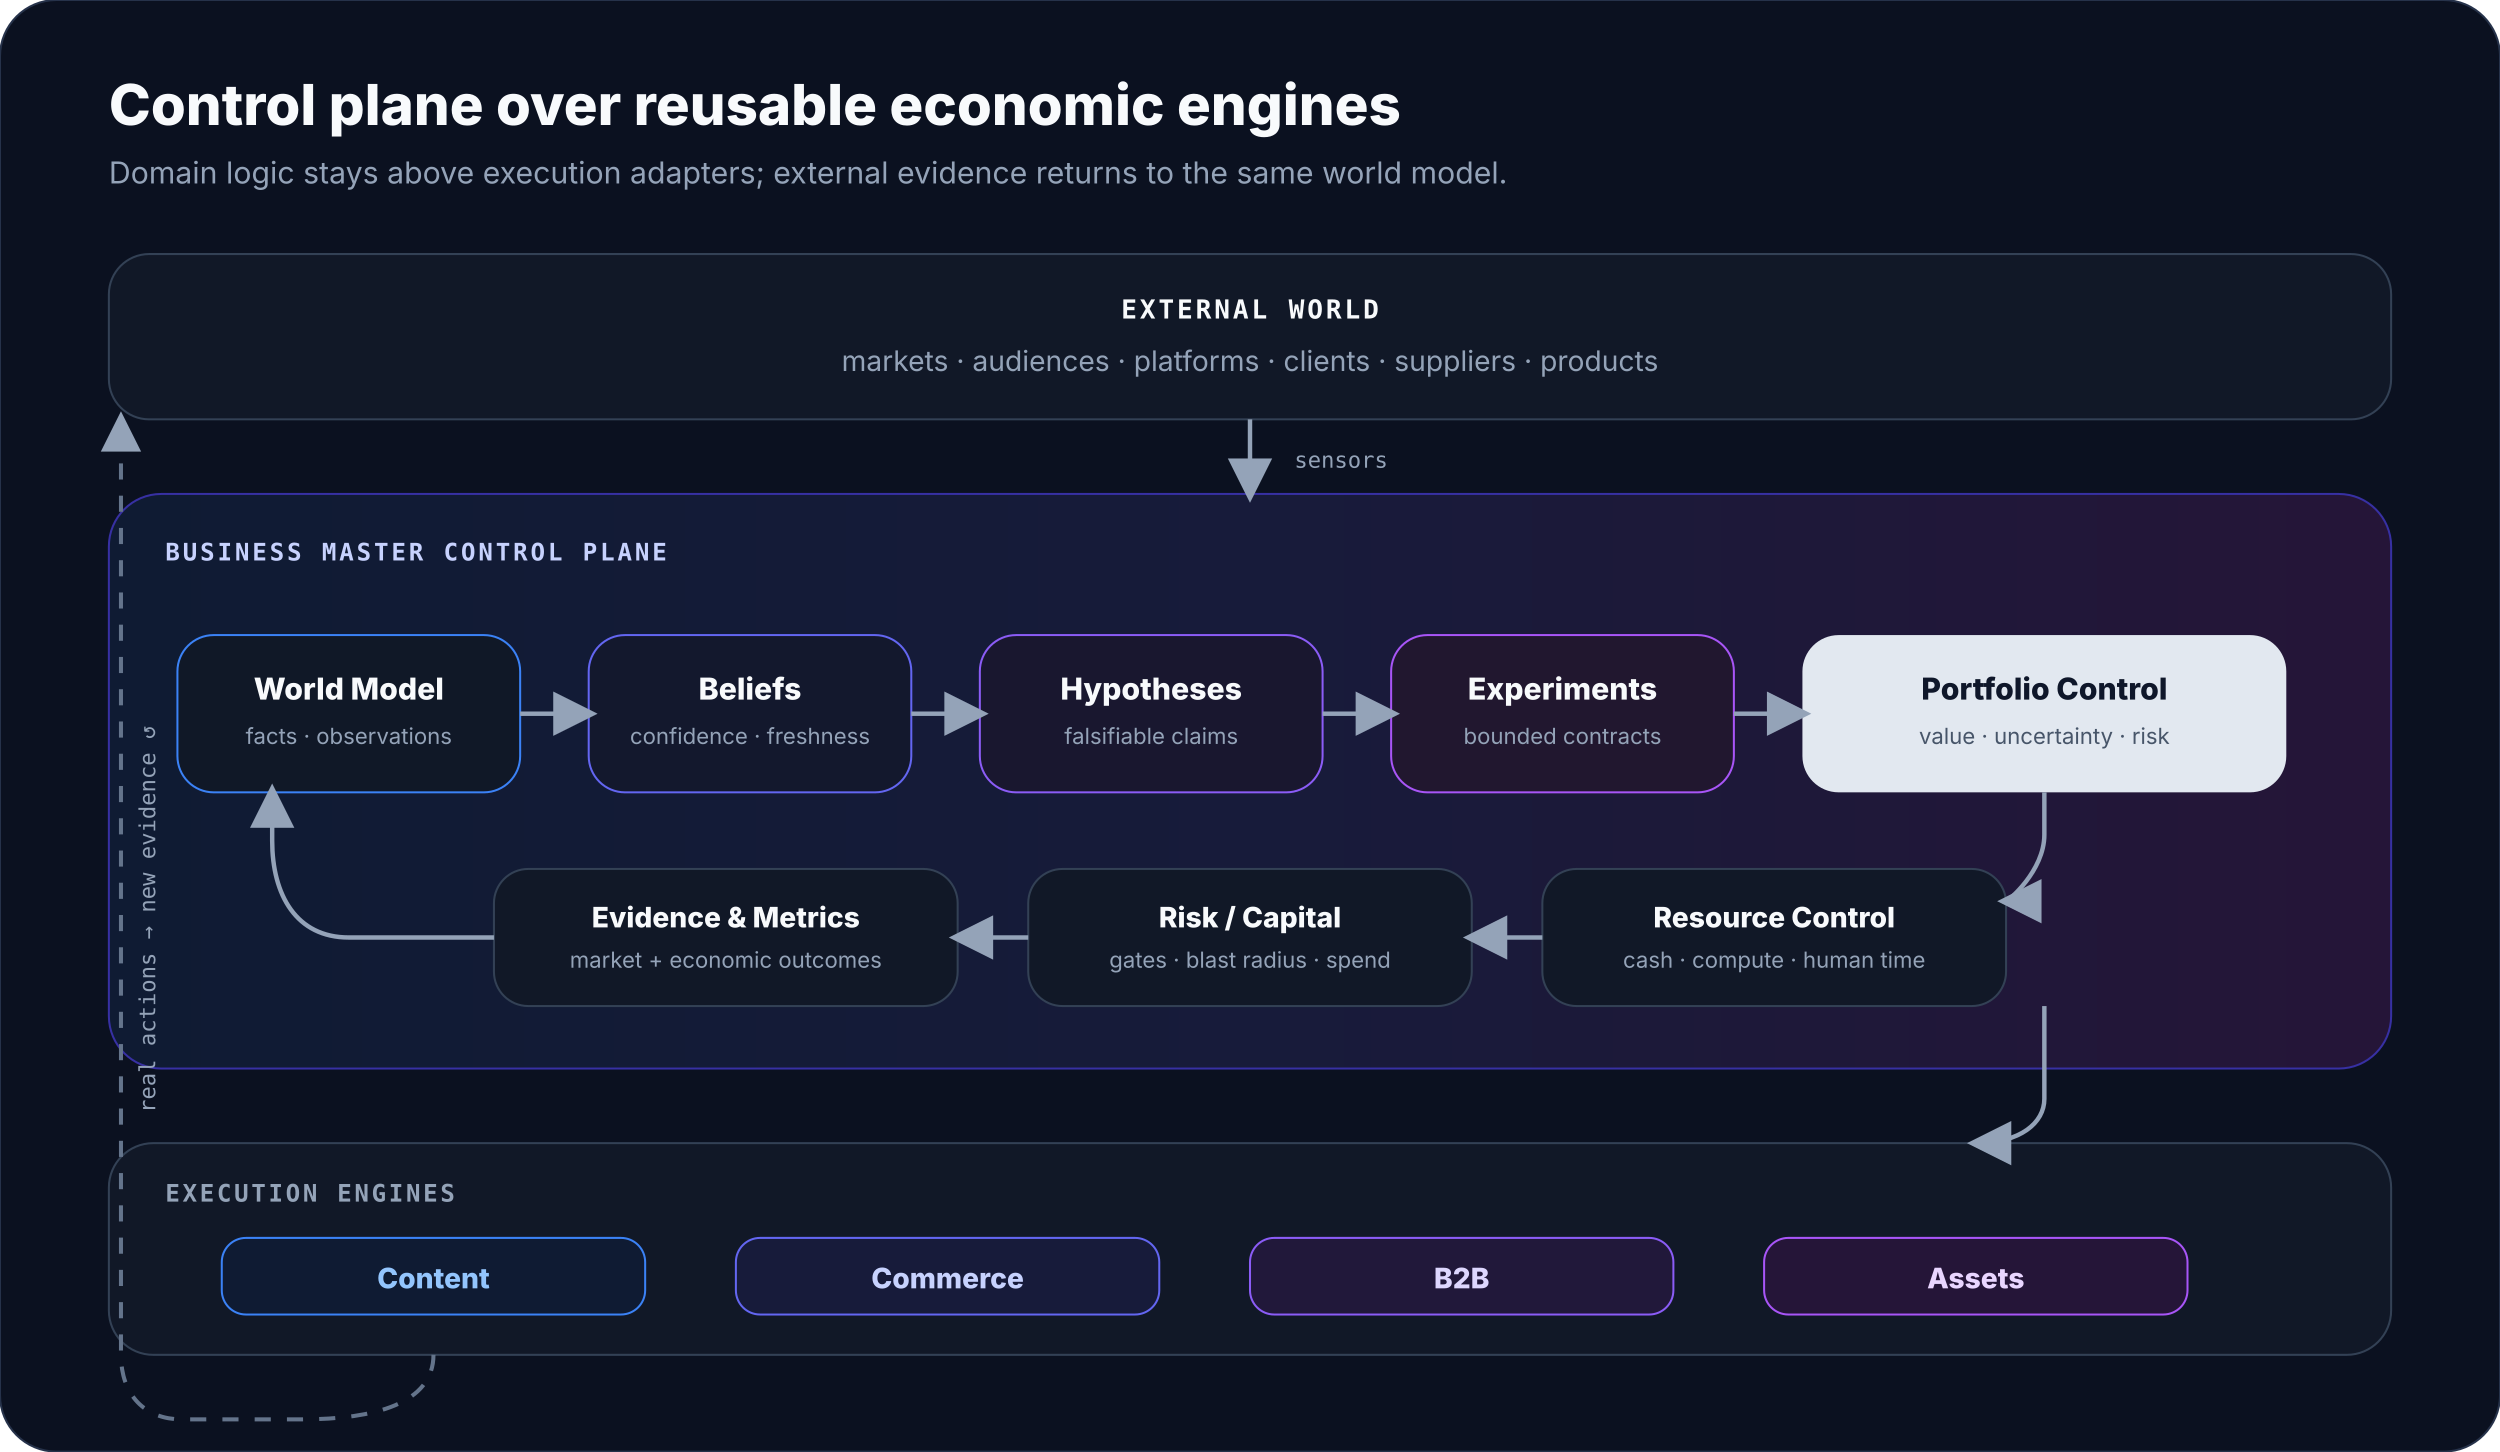
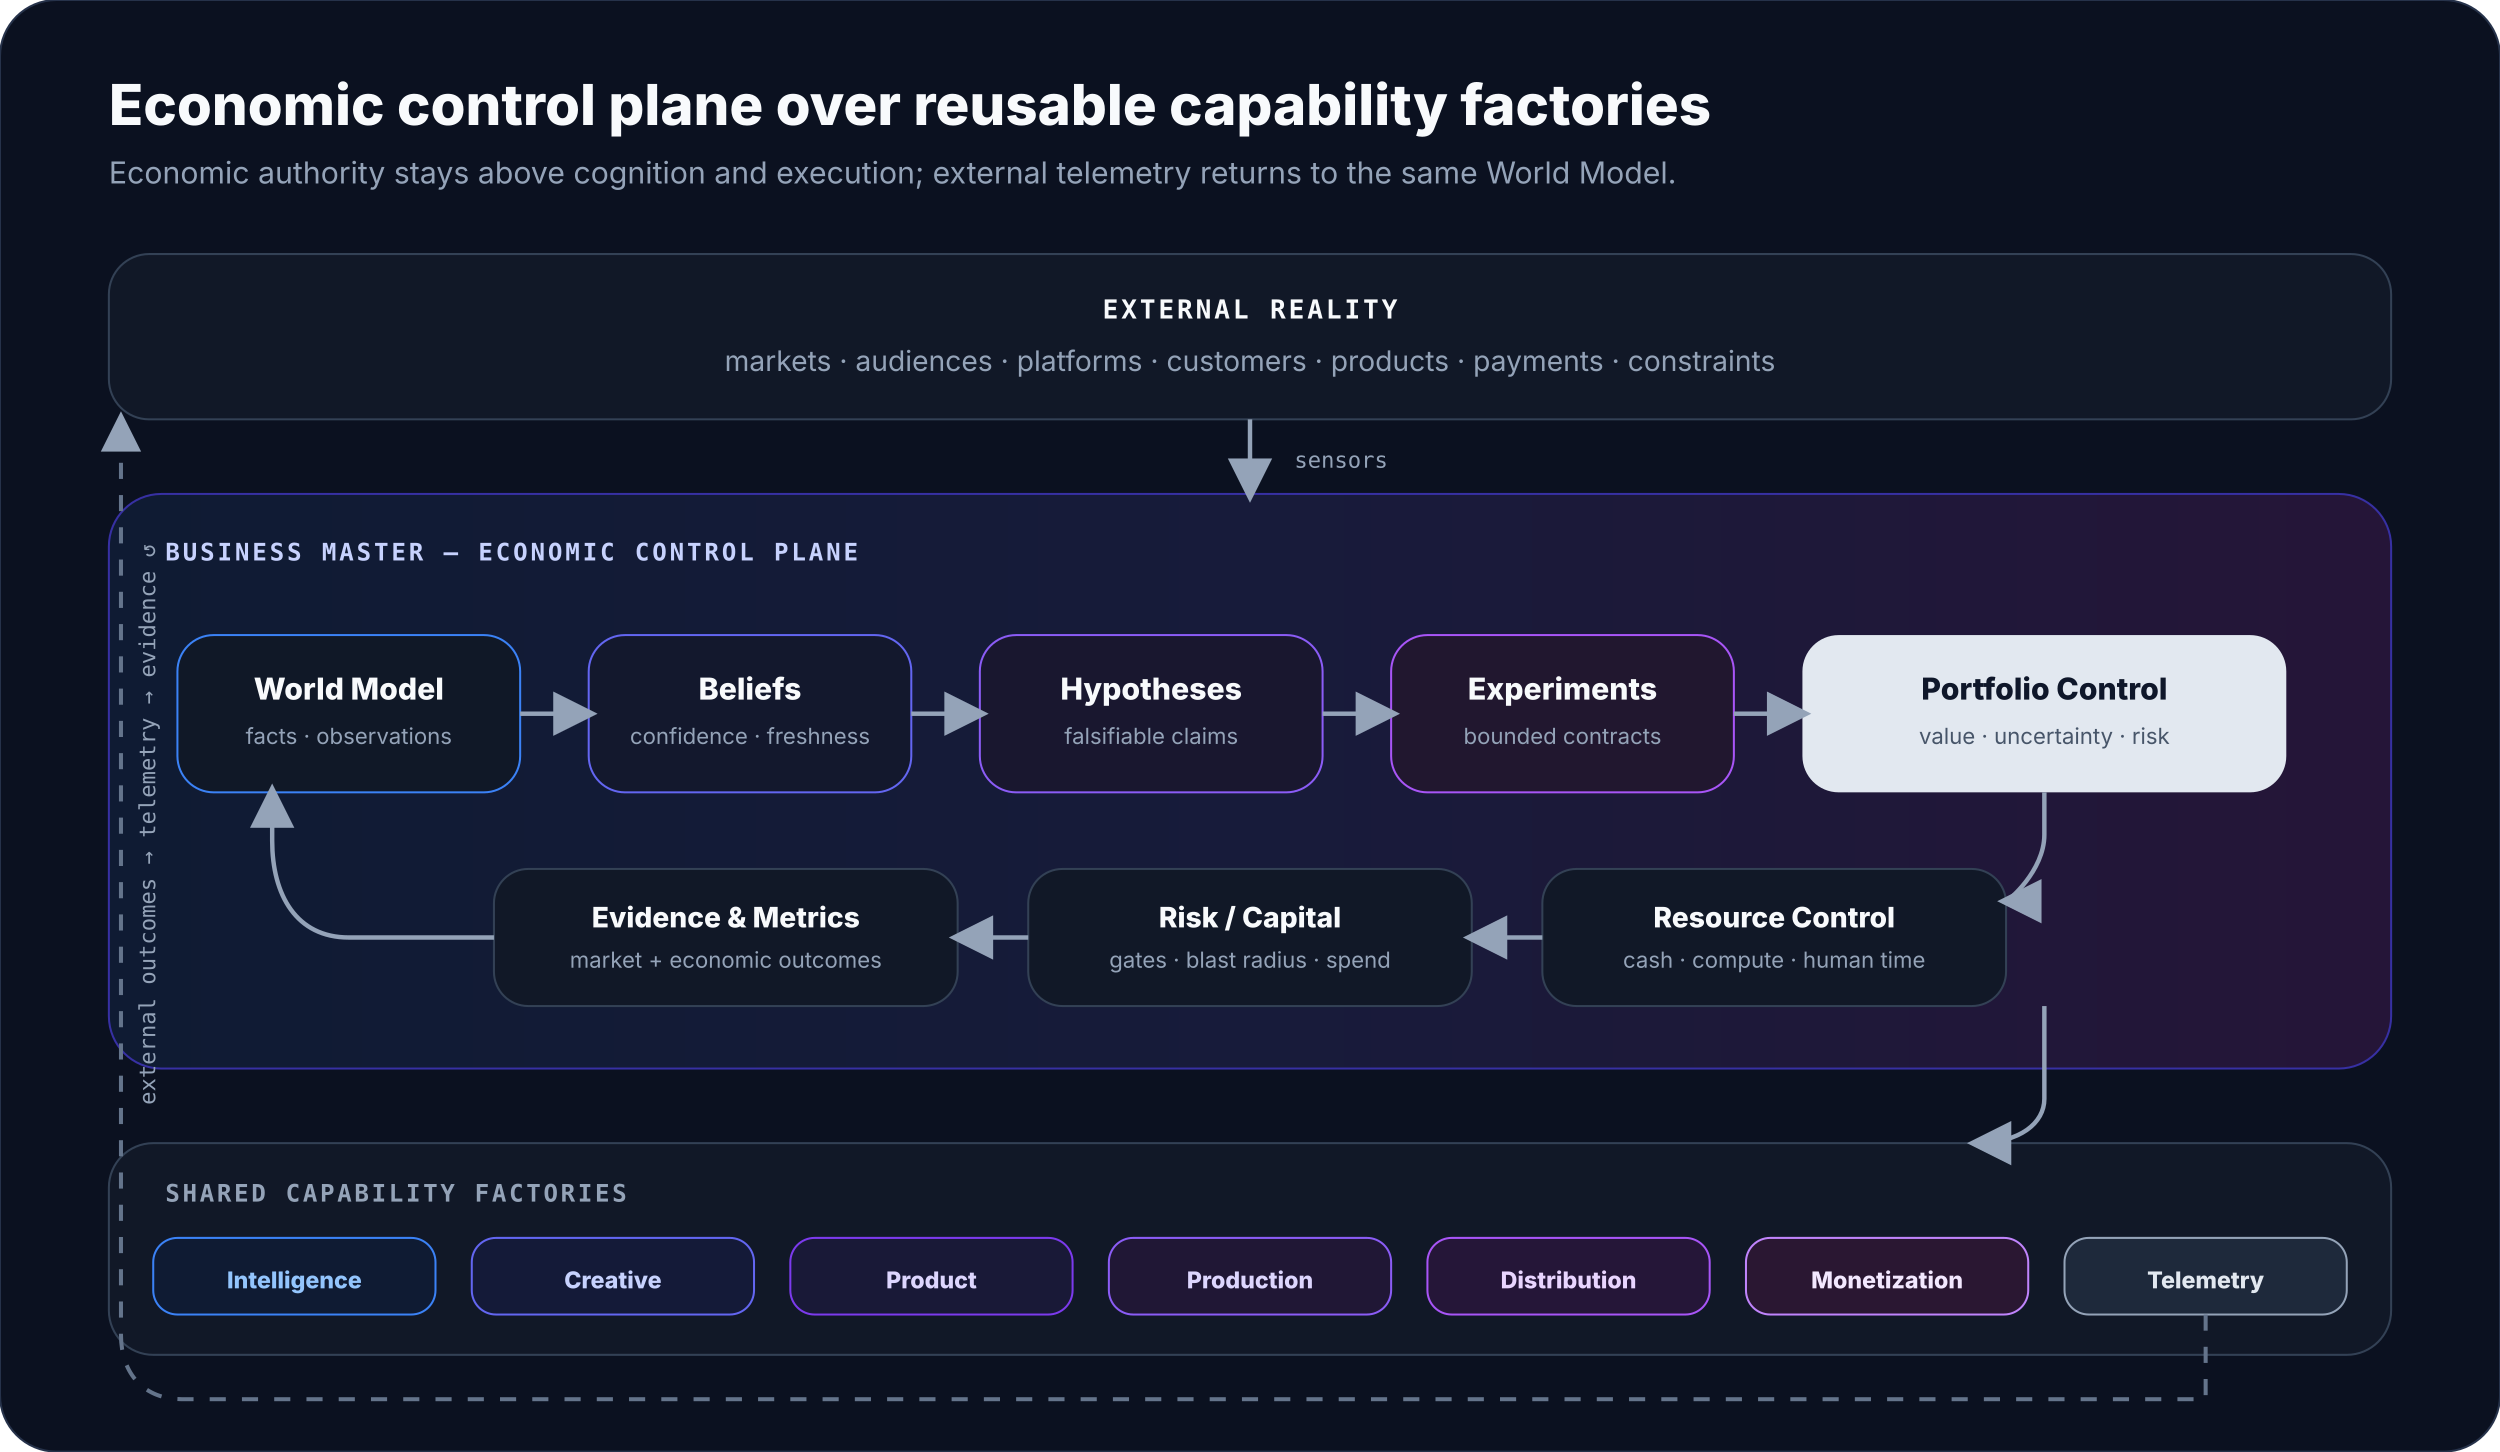
<svg xmlns="http://www.w3.org/2000/svg" width="1240" height="720" viewBox="0 0 1240 720" role="img" aria-labelledby="title desc">
  <defs>
    <marker id="arrow" markerWidth="10" markerHeight="10" refX="8" refY="5" orient="auto">
      <path d="M0 0L10 5L0 10Z" fill="#94A3B8" />
    </marker>
    <linearGradient id="band" x1="0" y1="0" x2="1" y2="0">
      <stop offset="0" stop-color="#0F1B33" />
      <stop offset="0.5" stop-color="#171B3A" />
      <stop offset="1" stop-color="#251538" />
    </linearGradient>
  </defs>
  <rect width="1240" height="720" rx="28" fill="#0B1120" stroke="#26324A" />
-   <text x="54" y="62" fill="#F8FAFC" font-family="Inter, ui-sans-serif, system-ui, sans-serif" font-size="28" font-weight="800">Control plane over reusable economic engines</text>
-   <text x="54" y="91" fill="#94A3B8" font-family="Inter, ui-sans-serif, system-ui, sans-serif" font-size="15">Domain logic stays above execution adapters; external evidence returns to the same world model.</text>
+   <text x="54" y="62" fill="#F8FAFC" font-family="Inter, ui-sans-serif, system-ui, sans-serif" font-size="28" font-weight="800">Economic control plane over reusable capability factories</text>
+   <text x="54" y="91" fill="#94A3B8" font-family="Inter, ui-sans-serif, system-ui, sans-serif" font-size="15">Economic authority stays above cognition and execution; external telemetry returns to the same World Model.</text>
  <rect x="54" y="126" width="1132" height="82" rx="20" fill="#111827" stroke="#334155" />
-   <text x="620" y="158" text-anchor="middle" fill="#F8FAFC" font-family="ui-monospace, SFMono-Regular, Menlo, monospace" font-size="13" font-weight="800" letter-spacing="1.4">EXTERNAL WORLD</text>
-   <text x="620" y="184" text-anchor="middle" fill="#94A3B8" font-family="Inter, ui-sans-serif, system-ui, sans-serif" font-size="14">markets · audiences · platforms · clients · suppliers · products</text>
+   <text x="620" y="158" text-anchor="middle" fill="#F8FAFC" font-family="ui-monospace, SFMono-Regular, Menlo, monospace" font-size="13" font-weight="800" letter-spacing="1.4">EXTERNAL REALITY</text>
+   <text x="620" y="184" text-anchor="middle" fill="#94A3B8" font-family="Inter, ui-sans-serif, system-ui, sans-serif" font-size="14">markets · audiences · platforms · customers · products · payments · constraints</text>
  <rect x="54" y="245" width="1132" height="285" rx="26" fill="url(#band)" stroke="#3730A3" />
-   <text x="82" y="278" fill="#C7D2FE" font-family="ui-monospace, SFMono-Regular, Menlo, monospace" font-size="12" font-weight="800" letter-spacing="1.4">BUSINESS MASTER CONTROL PLANE</text>
+   <text x="82" y="278" fill="#C7D2FE" font-family="ui-monospace, SFMono-Regular, Menlo, monospace" font-size="12" font-weight="800" letter-spacing="1.4">BUSINESS MASTER — ECONOMIC CONTROL PLANE</text>
  <g font-family="Inter, ui-sans-serif, system-ui, sans-serif" text-anchor="middle">
    <g>
      <rect x="88" y="315" width="170" height="78" rx="18" fill="#101827" stroke="#3B82F6" />
      <text x="173" y="347" fill="#F8FAFC" font-size="15" font-weight="800">World Model</text>
      <text x="173" y="369" fill="#94A3B8" font-size="11">facts · observations</text>
    </g>
    <g>
      <rect x="292" y="315" width="160" height="78" rx="18" fill="#13182D" stroke="#6366F1" />
      <text x="372" y="347" fill="#F8FAFC" font-size="15" font-weight="800">Beliefs</text>
      <text x="372" y="369" fill="#94A3B8" font-size="11">confidence · freshness</text>
    </g>
    <g>
      <rect x="486" y="315" width="170" height="78" rx="18" fill="#19172F" stroke="#8B5CF6" />
      <text x="571" y="347" fill="#F8FAFC" font-size="15" font-weight="800">Hypotheses</text>
      <text x="571" y="369" fill="#94A3B8" font-size="11">falsifiable claims</text>
    </g>
    <g>
      <rect x="690" y="315" width="170" height="78" rx="18" fill="#21172F" stroke="#A855F7" />
      <text x="775" y="347" fill="#F8FAFC" font-size="15" font-weight="800">Experiments</text>
      <text x="775" y="369" fill="#94A3B8" font-size="11">bounded contracts</text>
    </g>
    <g>
      <rect x="894" y="315" width="240" height="78" rx="18" fill="#E2E8F0" />
      <text x="1014" y="347" fill="#0F172A" font-size="15" font-weight="800">Portfolio Control</text>
      <text x="1014" y="369" fill="#475569" font-size="11">value · uncertainty · risk</text>
    </g>
    <g>
      <rect x="245" y="431" width="230" height="68" rx="17" fill="#111827" stroke="#334155" />
      <text x="360" y="460" fill="#F8FAFC" font-size="14" font-weight="800">Evidence &amp; Metrics</text>
      <text x="360" y="480" fill="#94A3B8" font-size="11">market + economic outcomes</text>
    </g>
    <g>
      <rect x="510" y="431" width="220" height="68" rx="17" fill="#111827" stroke="#334155" />
      <text x="620" y="460" fill="#F8FAFC" font-size="14" font-weight="800">Risk / Capital</text>
      <text x="620" y="480" fill="#94A3B8" font-size="11">gates · blast radius · spend</text>
    </g>
    <g>
      <rect x="765" y="431" width="230" height="68" rx="17" fill="#111827" stroke="#334155" />
      <text x="880" y="460" fill="#F8FAFC" font-size="14" font-weight="800">Resource Control</text>
      <text x="880" y="480" fill="#94A3B8" font-size="11">cash · compute · human time</text>
    </g>
  </g>
  <g fill="none" stroke="#94A3B8" stroke-width="2.2" marker-end="url(#arrow)">
    <path d="M258 354H292" />
    <path d="M452 354H486" />
    <path d="M656 354H690" />
    <path d="M860 354H894" />
    <path d="M1014 393V414C1014 432 996 447 995 447" />
    <path d="M765 465H730" />
    <path d="M510 465H475" />
    <path d="M245 465H173C147 465 135 444 135 417V393" />
  </g>
  <path d="M620 208V245" fill="none" stroke="#94A3B8" stroke-width="2.2" marker-end="url(#arrow)" />
  <text x="642" y="232" fill="#94A3B8" font-family="ui-monospace, SFMono-Regular, Menlo, monospace" font-size="11">sensors</text>
  <rect x="54" y="567" width="1132" height="105" rx="22" fill="#111827" stroke="#334155" />
-   <text x="82" y="596" fill="#94A3B8" font-family="ui-monospace, SFMono-Regular, Menlo, monospace" font-size="12" font-weight="800" letter-spacing="1.3">EXECUTION ENGINES</text>
-   <g font-family="Inter, ui-sans-serif, system-ui, sans-serif" font-size="14" font-weight="800" text-anchor="middle">
-     <rect x="110" y="614" width="210" height="38" rx="12" fill="#0F1B33" stroke="#3B82F6" />
-     <text x="215" y="639" fill="#93C5FD">Content</text>
-     <rect x="365" y="614" width="210" height="38" rx="12" fill="#171B3A" stroke="#6366F1" />
-     <text x="470" y="639" fill="#C7D2FE">Commerce</text>
-     <rect x="620" y="614" width="210" height="38" rx="12" fill="#21183A" stroke="#8B5CF6" />
-     <text x="725" y="639" fill="#DDD6FE">B2B</text>
-     <rect x="875" y="614" width="210" height="38" rx="12" fill="#251538" stroke="#A855F7" />
-     <text x="980" y="639" fill="#E9D5FF">Assets</text>
+   <text x="82" y="596" fill="#94A3B8" font-family="ui-monospace, SFMono-Regular, Menlo, monospace" font-size="12" font-weight="800" letter-spacing="1.3">SHARED CAPABILITY FACTORIES</text>
+   <g font-family="Inter, ui-sans-serif, system-ui, sans-serif" font-size="11.5" font-weight="800" text-anchor="middle">
+     <rect x="76" y="614" width="140" height="38" rx="12" fill="#0F1B33" stroke="#3B82F6" />
+     <text x="146" y="639" fill="#93C5FD">Intelligence</text>
+     <rect x="234" y="614" width="140" height="38" rx="12" fill="#141A38" stroke="#6366F1" />
+     <text x="304" y="639" fill="#C7D2FE">Creative</text>
+     <rect x="392" y="614" width="140" height="38" rx="12" fill="#191937" stroke="#7C3AED" />
+     <text x="462" y="639" fill="#DDD6FE">Product</text>
+     <rect x="550" y="614" width="140" height="38" rx="12" fill="#201735" stroke="#8B5CF6" />
+     <text x="620" y="639" fill="#DDD6FE">Production</text>
+     <rect x="708" y="614" width="140" height="38" rx="12" fill="#251638" stroke="#A855F7" />
+     <text x="778" y="639" fill="#E9D5FF">Distribution</text>
+     <rect x="866" y="614" width="140" height="38" rx="12" fill="#2A1732" stroke="#C084FC" />
+     <text x="936" y="639" fill="#F3E8FF">Monetization</text>
+     <rect x="1024" y="614" width="140" height="38" rx="12" fill="#1E293B" stroke="#94A3B8" />
+     <text x="1094" y="639" fill="#E2E8F0">Telemetry</text>
  </g>
  <path d="M1014 499V545C1014 557 1002 567 980 567" fill="none" stroke="#94A3B8" stroke-width="2.2" marker-end="url(#arrow)" />
-   <path d="M215 672C215 696 186 704 150 704H90C72 704 60 692 60 672V208" fill="none" stroke="#64748B" stroke-width="2" stroke-dasharray="8 8" marker-end="url(#arrow)" />
-   <text x="77" y="552" transform="rotate(-90 77 552)" fill="#94A3B8" font-family="ui-monospace, SFMono-Regular, Menlo, monospace" font-size="11">real actions → new evidence ↺</text>
+   <path d="M1094 652V694H90C72 694 60 682 60 662V208" fill="none" stroke="#64748B" stroke-width="2" stroke-dasharray="8 8" marker-end="url(#arrow)" />
+   <text x="77" y="548" transform="rotate(-90 77 548)" fill="#94A3B8" font-family="ui-monospace, SFMono-Regular, Menlo, monospace" font-size="11">external outcomes → telemetry → evidence ↺</text>
</svg>
